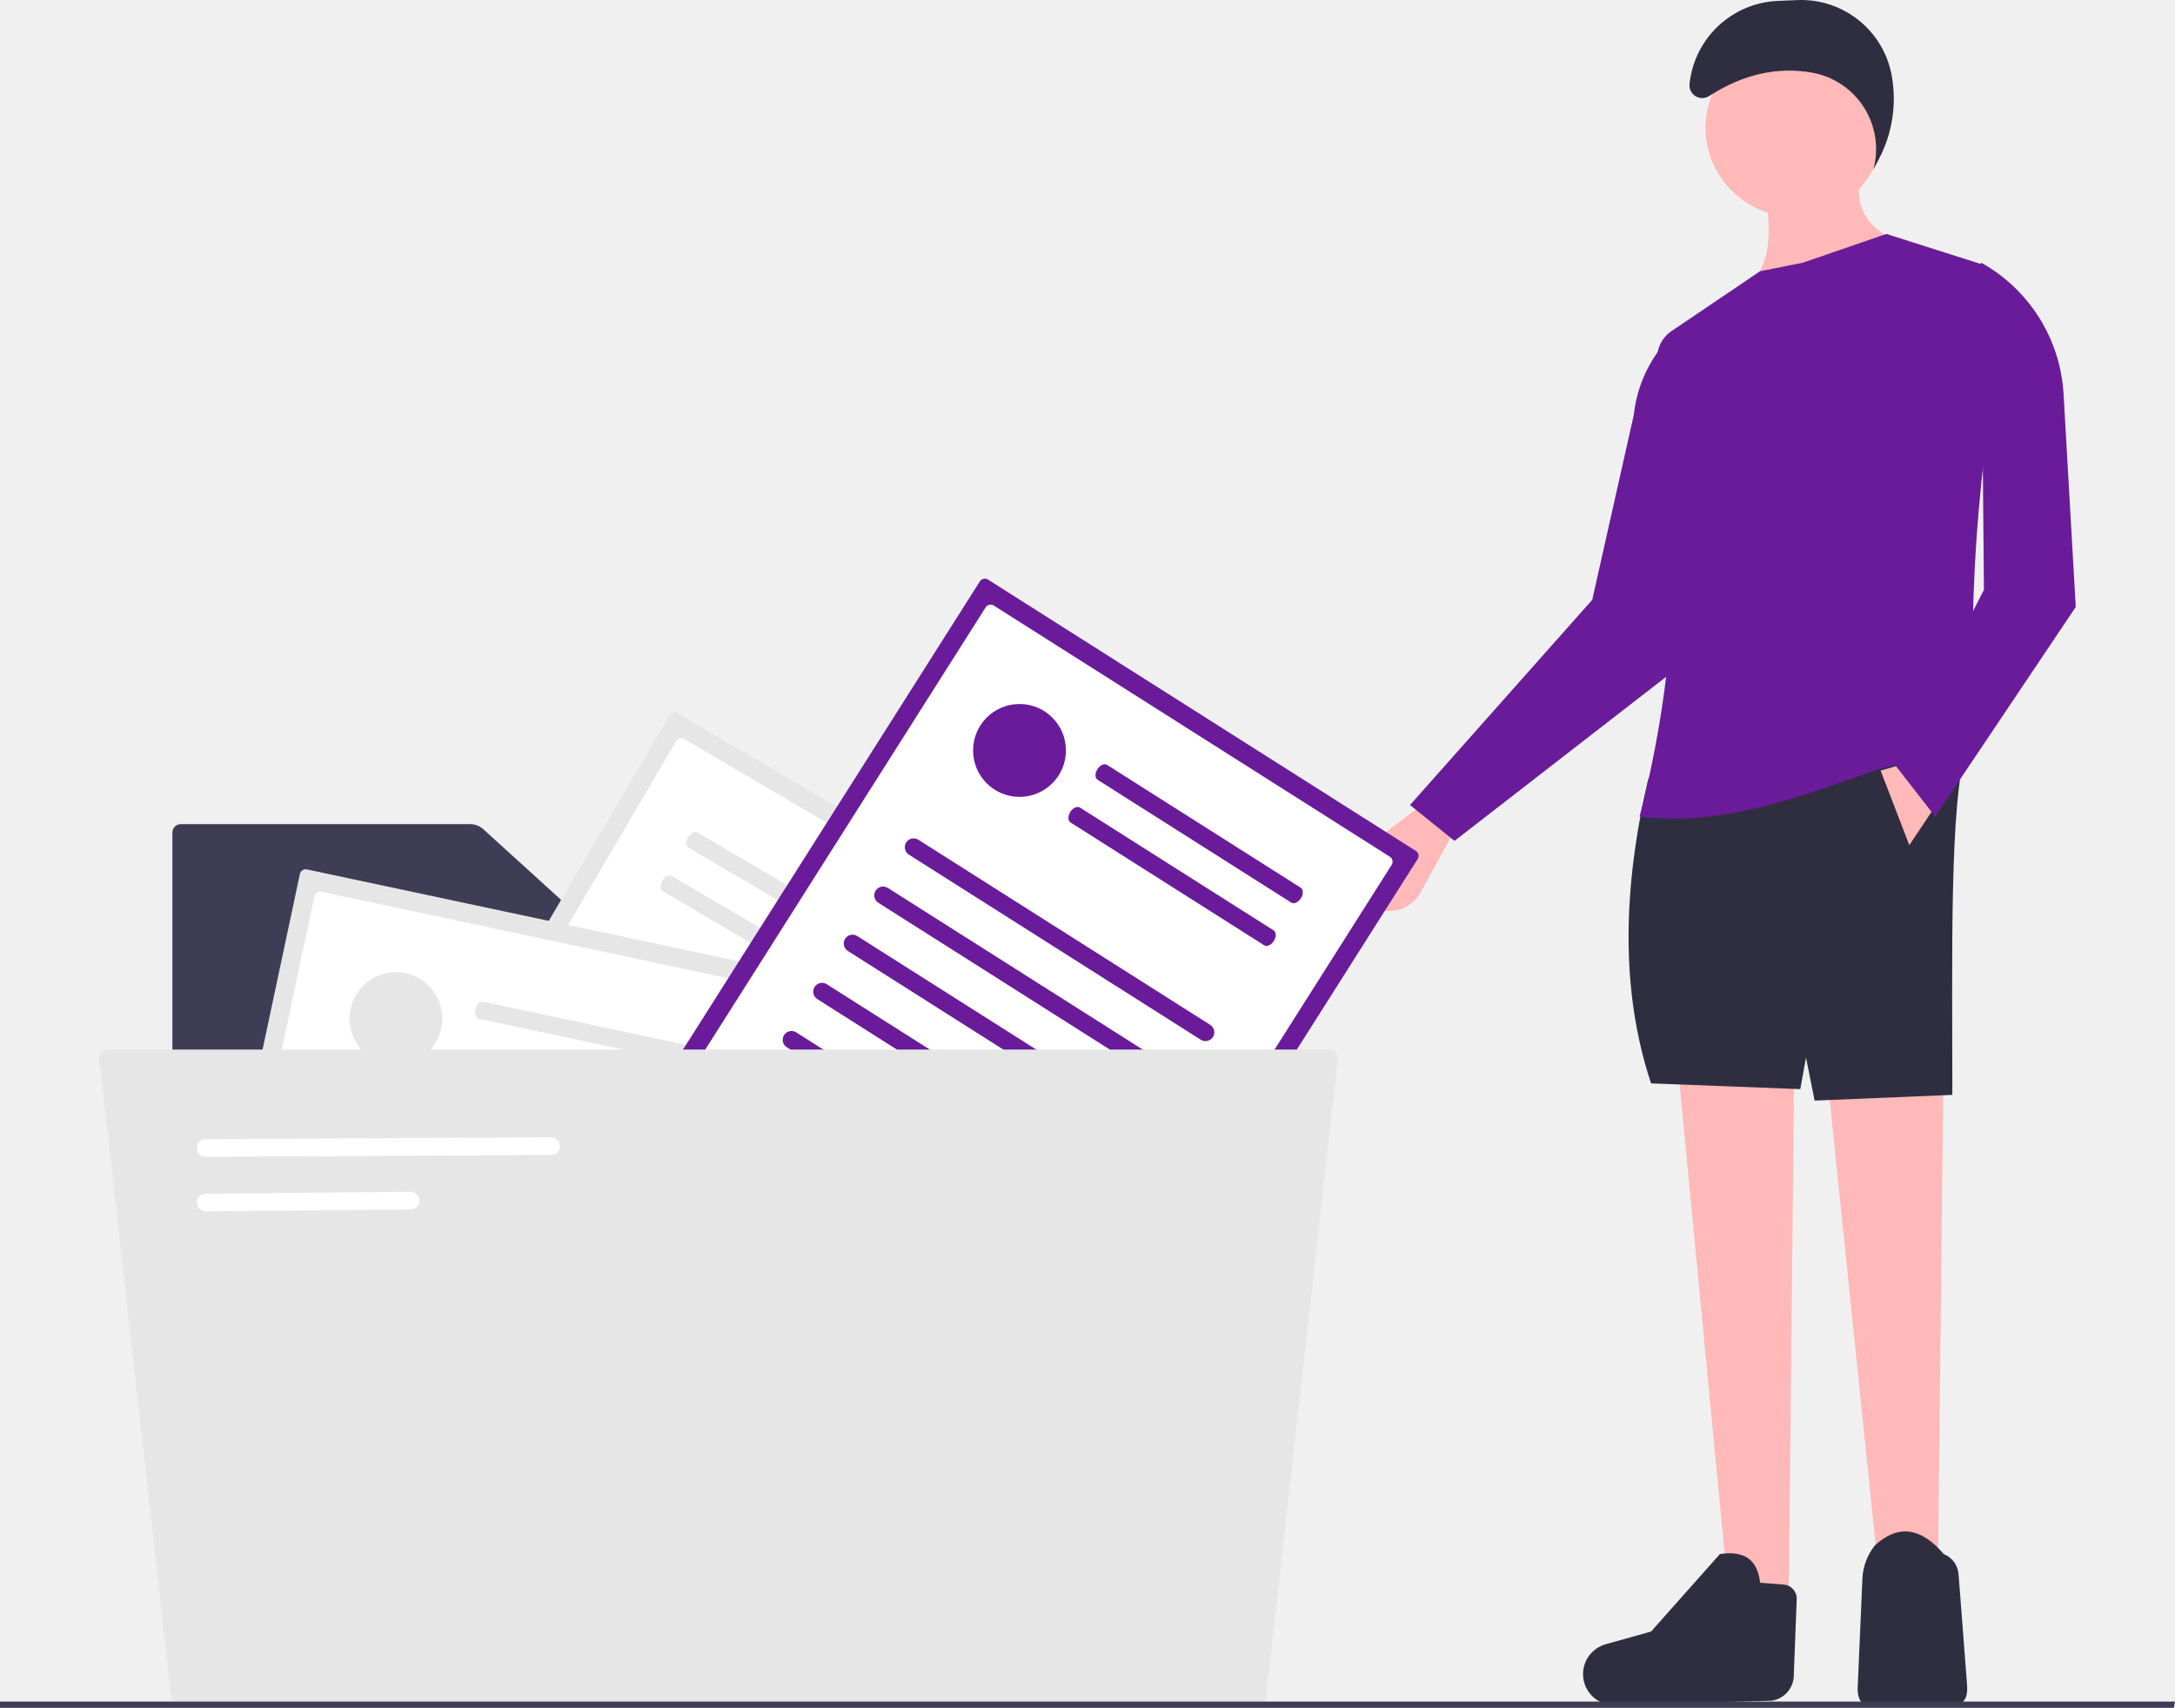
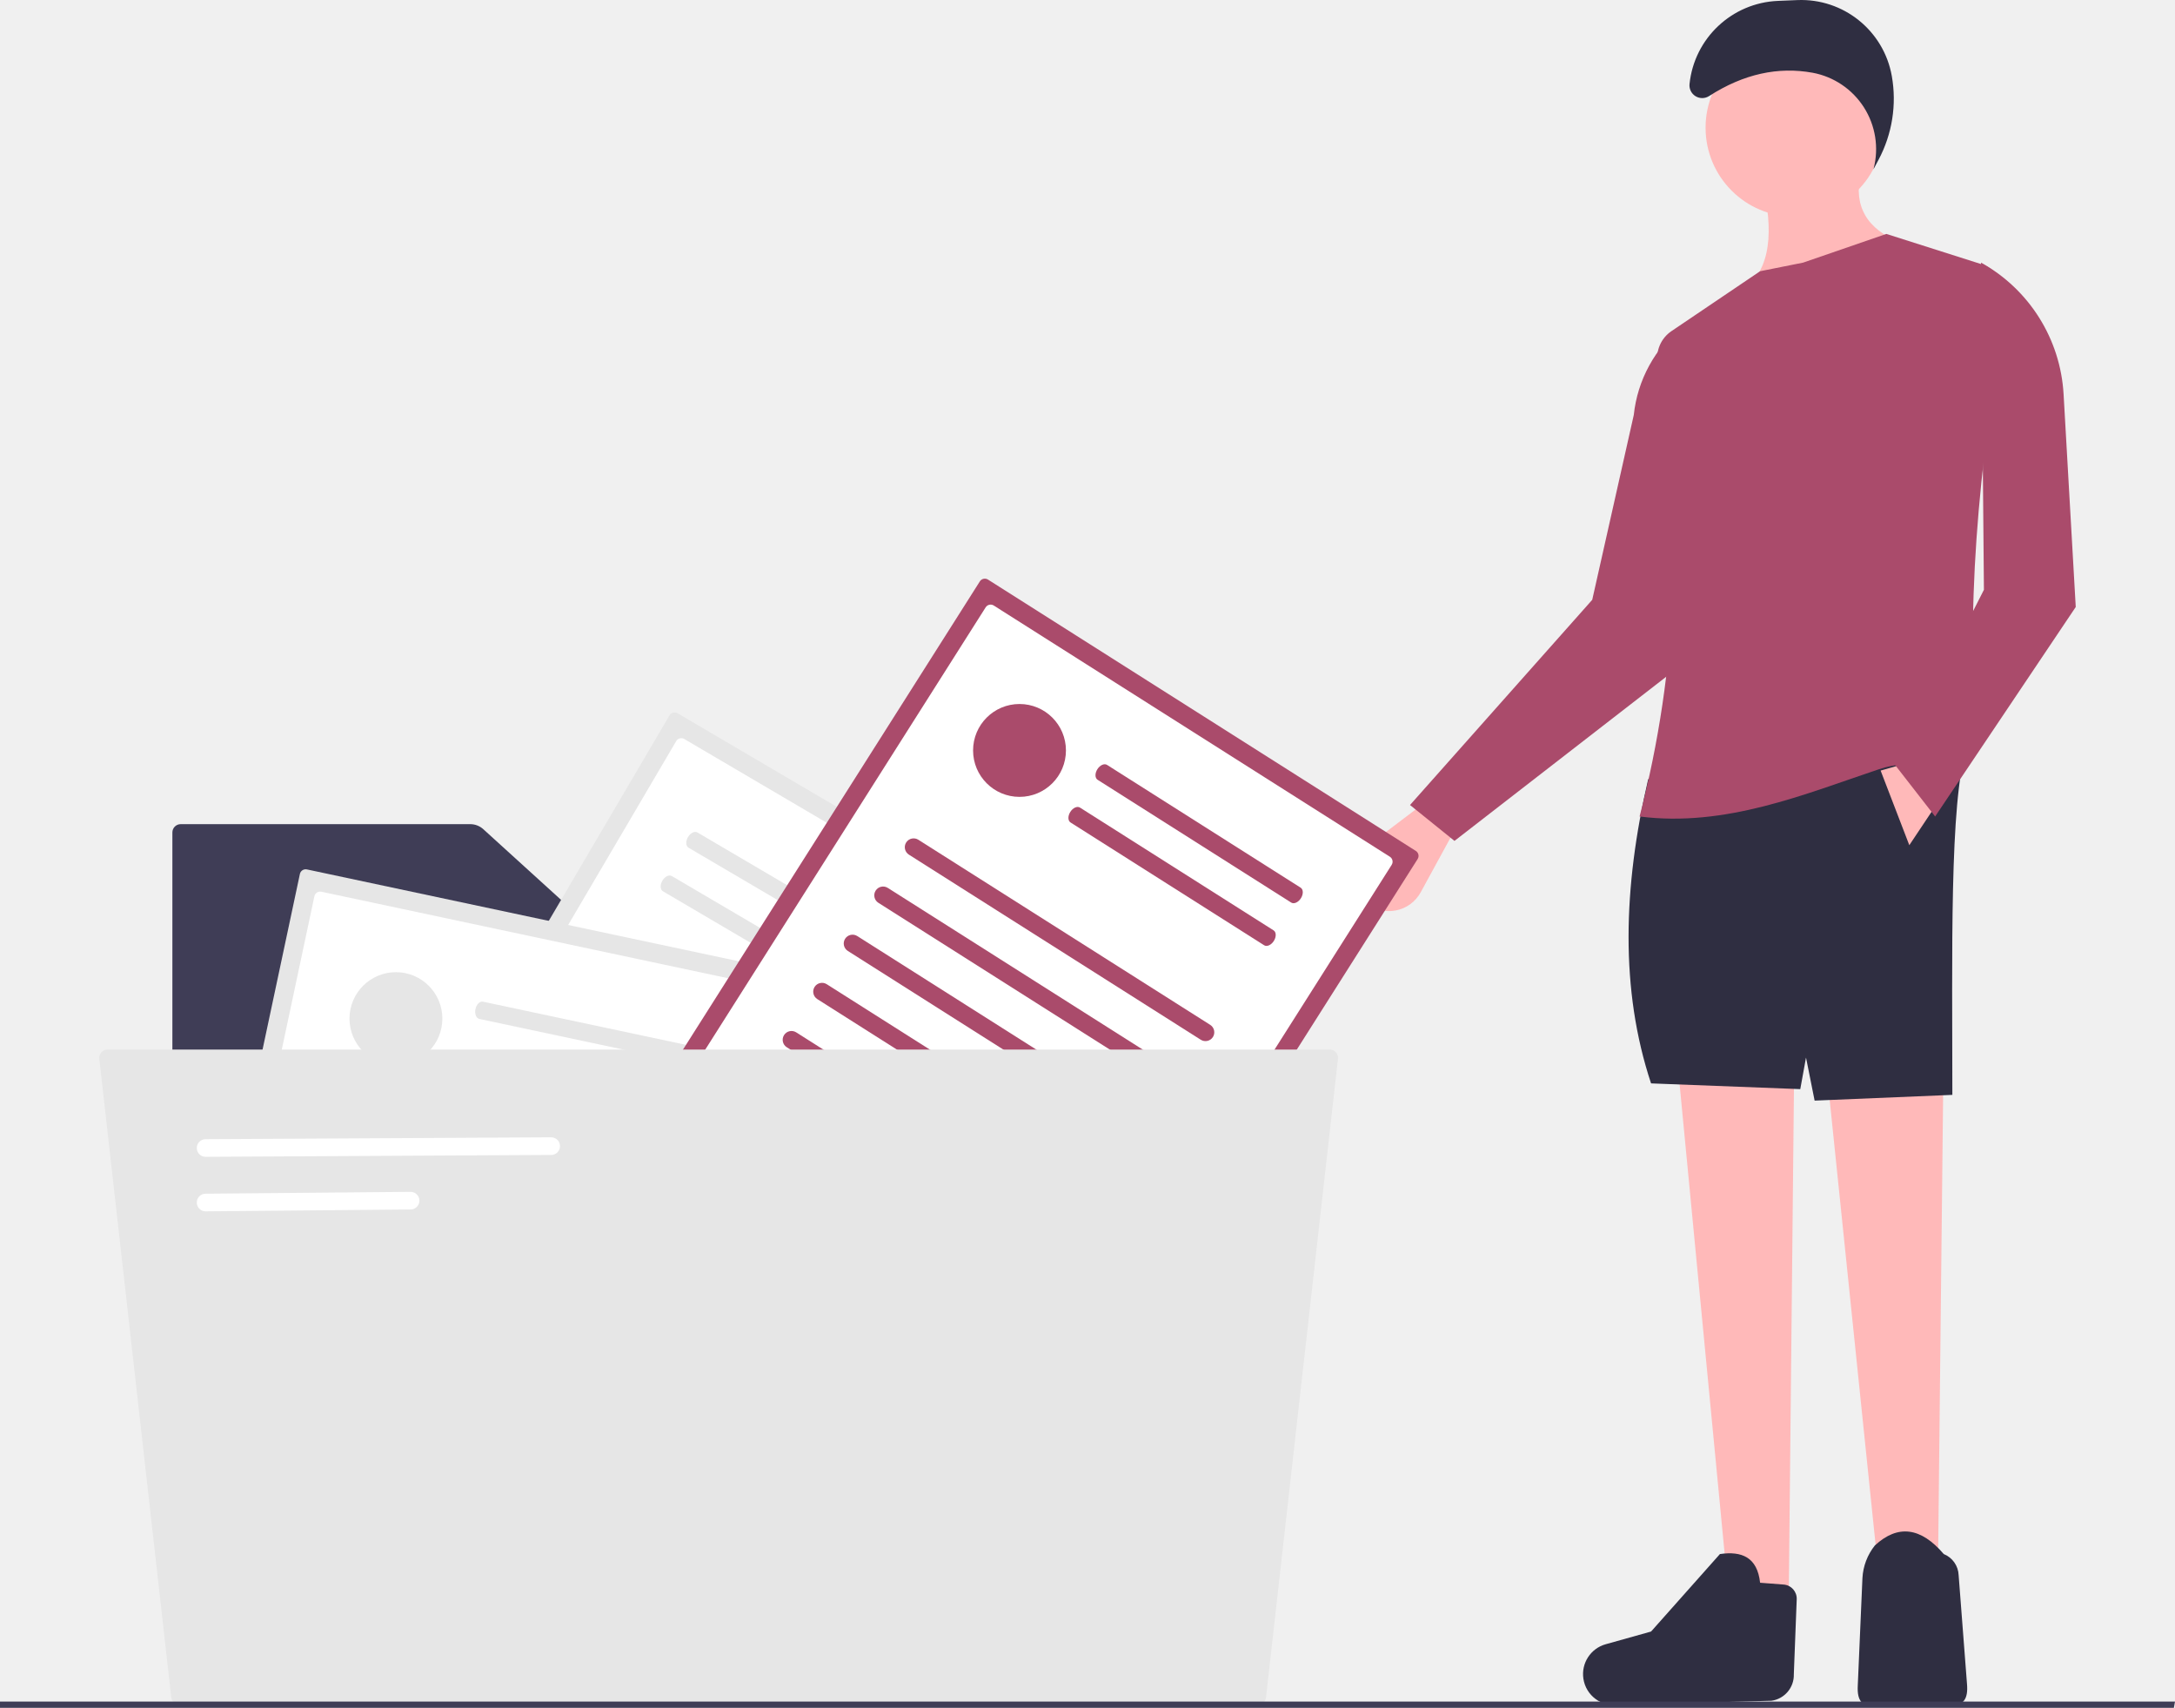
<svg xmlns="http://www.w3.org/2000/svg" id="b422ff3f-53cc-4ffe-bf25-56f303d2d1de" data-name="Layer 1" width="757.964" height="595.094" viewBox="0 0 757.964 595.094">
  <path d="M283.983,439.629a2.895,2.895,0,0,0-2.892,2.892V741.569a2.896,2.896,0,0,0,2.892,2.893h374.946a2.895,2.895,0,0,0,2.892-2.893V490.525a2.895,2.895,0,0,0-2.892-2.893H443.735a8.765,8.765,0,0,1-5.907-2.282l-48.379-43.958a6.77,6.77,0,0,0-4.562-1.763Z" transform="translate(-221.018 -152.4528)" fill="#3f3d56" />
  <path d="M457.147,400.985a2.051,2.051,0,0,0-2.804.728l-111.036,188.949a2.051,2.051,0,0,0,.728,2.804l152.219,89.452a2.051,2.051,0,0,0,2.804-.728l111.036-188.949a2.051,2.051,0,0,0-.728-2.804Z" transform="translate(-221.018 -152.4528)" fill="#e6e6e6" />
  <path d="M459.477,409.956a2.051,2.051,0,0,0-2.804.728L352.279,588.332a2.051,2.051,0,0,0,.728,2.804L493.924,673.945a2.051,2.051,0,0,0,2.804-.728L601.123,495.57a2.051,2.051,0,0,0-.728-2.804Z" transform="translate(-221.018 -152.4528)" fill="#fff" />
  <path d="M432.852,497.712l103.834,61.018a3.072,3.072,0,1,0,3.113-5.298L435.965,492.414a3.072,3.072,0,1,0-3.113,5.298Z" transform="translate(-221.018 -152.4528)" fill="#e6e6e6" />
  <path d="M460.965,447.832l68.886,40.481c.971.57,2.454-.153,3.314-1.616s.77-3.111-.201-3.682l-68.886-40.481c-.971-.57-2.454.153-3.314,1.616S459.994,447.261,460.965,447.832Z" transform="translate(-221.018 -152.4528)" fill="#e6e6e6" />
  <path d="M452.041,463.018l68.886,40.481c.971.57,2.454-.153,3.314-1.616s.77-3.111-.201-3.682l-68.886-40.481c-.971-.57-2.454.153-3.314,1.616S451.07,462.448,452.041,463.018Z" transform="translate(-221.018 -152.4528)" fill="#e6e6e6" />
  <path d="M422.786,514.841,526.62,575.859a3.072,3.072,0,0,0,3.113-5.298L425.9,509.543a3.072,3.072,0,0,0-3.113,5.298Z" transform="translate(-221.018 -152.4528)" fill="#e6e6e6" />
  <path d="M412.72,531.97,516.554,592.988a3.072,3.072,0,0,0,3.113-5.298L415.834,526.672a3.072,3.072,0,1,0-3.113,5.298Z" transform="translate(-221.018 -152.4528)" fill="#e6e6e6" />
  <path d="M402.655,549.099l103.834,61.018a3.072,3.072,0,0,0,3.113-5.298L405.768,543.801a3.072,3.072,0,1,0-3.113,5.298Z" transform="translate(-221.018 -152.4528)" fill="#e6e6e6" />
  <path d="M392.589,566.228l103.834,61.018a3.072,3.072,0,1,0,3.113-5.298L395.702,560.93a3.072,3.072,0,0,0-3.113,5.298Z" transform="translate(-221.018 -152.4528)" fill="#e6e6e6" />
  <path d="M382.523,583.357,486.356,644.375a3.072,3.072,0,0,0,3.113-5.298L385.636,578.059a3.072,3.072,0,1,0-3.113,5.298Z" transform="translate(-221.018 -152.4528)" fill="#e6e6e6" />
  <circle cx="330.361" cy="355.401" r="16.181" fill="#e6e6e6" />
  <path d="M503.889,539.457" transform="translate(-221.018 -152.4528)" fill="#e6e6e6" />
  <path d="M327.962,455.4a2.051,2.051,0,0,0-2.43,1.577L279.939,671.342a2.051,2.051,0,0,0,1.577,2.43l172.693,36.73a2.051,2.051,0,0,0,2.43-1.577l45.593-214.364a2.051,2.051,0,0,0-1.577-2.43Z" transform="translate(-221.018 -152.4528)" fill="#e6e6e6" />
  <path d="M333.009,463.174a2.051,2.051,0,0,0-2.43,1.577L287.713,666.294a2.051,2.051,0,0,0,1.577,2.43L449.162,702.727a2.051,2.051,0,0,0,2.43-1.577l42.866-201.542a2.051,2.051,0,0,0-1.577-2.43Z" transform="translate(-221.018 -152.4528)" fill="#fff" />
  <path d="M453.298,579.902l-117.8-25.055a3.072,3.072,0,1,1,1.278-6.01l117.8,25.055a3.072,3.072,0,1,1-1.278,6.01Z" transform="translate(-221.018 -152.4528)" fill="#e6e6e6" />
  <path d="M466.22,524.122l-78.152-16.622c-1.101-.234-1.708-1.769-1.355-3.429s1.532-2.815,2.633-2.581l78.152,16.622c1.101.234,1.708,1.769,1.355,3.429S467.321,524.356,466.22,524.122Z" transform="translate(-221.018 -152.4528)" fill="#e6e6e6" />
  <path d="M462.555,541.351l-78.152-16.622c-1.101-.234-1.708-1.769-1.355-3.429s1.532-2.815,2.633-2.581l78.152,16.622c1.101.234,1.708,1.769,1.355,3.429S463.656,541.585,462.555,541.351Z" transform="translate(-221.018 -152.4528)" fill="#e6e6e6" />
  <path d="M449.165,599.335l-117.8-25.055a3.072,3.072,0,0,1,1.278-6.01l117.8,25.055a3.072,3.072,0,1,1-1.278,6.01Z" transform="translate(-221.018 -152.4528)" fill="#e6e6e6" />
  <path d="M445.032,618.768l-117.8-25.055a3.072,3.072,0,0,1,1.278-6.01l117.8,25.055a3.072,3.072,0,1,1-1.278,6.01Z" transform="translate(-221.018 -152.4528)" fill="#e6e6e6" />
  <path d="M440.899,638.201l-117.8-25.055a3.072,3.072,0,1,1,1.278-6.01l117.8,25.055a3.072,3.072,0,0,1-1.278,6.01Z" transform="translate(-221.018 -152.4528)" fill="#e6e6e6" />
  <path d="M436.766,657.634l-117.8-25.055a3.072,3.072,0,1,1,1.278-6.01l117.8,25.055a3.072,3.072,0,1,1-1.278,6.01Z" transform="translate(-221.018 -152.4528)" fill="#e6e6e6" />
  <path d="M432.632,677.067l-117.8-25.055a3.072,3.072,0,0,1,1.278-6.01l117.8,25.055a3.072,3.072,0,1,1-1.278,6.01Z" transform="translate(-221.018 -152.4528)" fill="#e6e6e6" />
  <circle cx="137.976" cy="354.936" r="16.181" fill="#e6e6e6" />
  <path d="M372.706,562.761" transform="translate(-221.018 -152.4528)" fill="#e6e6e6" />
  <path d="M696.852,466.869l0,0a12.585,12.585,0,0,0,19.268-3.499l13.273-24.318-10.038-8.321-21.882,16.578A12.585,12.585,0,0,0,696.852,466.869Z" transform="translate(-221.018 -152.4528)" fill="#ffb9b9" />
-   <path d="M712.393,432.961l15.5,12.5,84.5-65.5-5-114v0a46.039,46.039,0,0,0-17.023,31.103l-14.477,64.397Z" transform="translate(-221.018 -152.4528)" fill="#6a1b9a" />
+   <path d="M712.393,432.961l15.5,12.5,84.5-65.5-5-114v0a46.039,46.039,0,0,0-17.023,31.103l-14.477,64.397Z" transform="translate(-221.018 -152.4528)" fill="#aa4b6b" />
  <polygon points="654.375 545.508 675.375 545.508 677.375 361.508 635.375 361.508 654.375 545.508" fill="#ffb9b9" />
  <polygon points="602.375 555.508 623.375 555.508 625.375 359.508 583.375 357.508 602.375 555.508" fill="#ffb9b9" />
  <path d="M796.393,529.961l52,2,2-11,3,15,48-2c-.008-48.636-1.046-102.377,5-121l-111,11C786.651,461.643,785.574,497.342,796.393,529.961Z" transform="translate(-221.018 -152.4528)" fill="#2f2e41" />
  <path d="M887.486,745.961h0c11.225,0,20.025,4.358,19.003-6.82l-2.907-37.798a8.263,8.263,0,0,0-5.189-7.382h0q-12-14.067-24-3h0a19.915,19.915,0,0,0-4.337,11.394l-1.628,37.54C867.866,750.806,876.561,745.961,887.486,745.961Z" transform="translate(-221.018 -152.4528)" fill="#2f2e41" />
  <path d="M784.977,746.491l53.372-1.413a9.047,9.047,0,0,0,7.799-9.235l1.006-26.081a4.937,4.937,0,0,0-4.552-5.17l-8.207-.631c-.973-8.93-6.41-11.096-14-10l-24,27-15.815,4.428a10.802,10.802,0,0,0-7.77,12.005v0A10.802,10.802,0,0,0,784.977,746.491Z" transform="translate(-221.018 -152.4528)" fill="#2f2e41" />
  <circle cx="625.375" cy="44.508" r="31" fill="#ffb9b9" />
  <path d="M830.393,251.961l53-15c-11.853-4.611-16.429-12.654-14-24h-35C838.893,230.054,838.911,244.002,830.393,251.961Z" transform="translate(-221.018 -152.4528)" fill="#ffb9b9" />
-   <path d="M792.393,436.961c29.911,3.823,57.469-7.759,83.5-16.5,11.752-3.946,23.59.173,34.5-6.5-4.718-46.467-.137-98.808,9.884-154.586a13.217,13.217,0,0,0-8.986-14.946l-32.897-10.467-29,10-15,3-30.888,20.87a11.292,11.292,0,0,0-4.808,11.28A370.22,370.22,0,0,1,792.393,436.961Z" transform="translate(-221.018 -152.4528)" fill="#6a1b9a" />
+   <path d="M792.393,436.961c29.911,3.823,57.469-7.759,83.5-16.5,11.752-3.946,23.59.173,34.5-6.5-4.718-46.467-.137-98.808,9.884-154.586a13.217,13.217,0,0,0-8.986-14.946l-32.897-10.467-29,10-15,3-30.888,20.87a11.292,11.292,0,0,0-4.808,11.28A370.22,370.22,0,0,1,792.393,436.961Z" transform="translate(-221.018 -152.4528)" fill="#aa4b6b" />
  <polygon points="655.375 268.508 665.375 294.508 675.375 279.508 662.375 266.508 655.375 268.508" fill="#ffb9b9" />
  <path d="M816.646,185.908c12.053-7.736,24.073-10.284,36.063-8.107a27.082,27.082,0,0,1,21.26,33.37q-.037.145-.075.291l1.792-3.368a45.236,45.236,0,0,0,4.606-29.157v0A32.092,32.092,0,0,0,847.357,152.481l-6.745.281a32.332,32.332,0,0,0-30.814,28.977v0A4.443,4.443,0,0,0,816.646,185.908Z" transform="translate(-221.018 -152.4528)" fill="#2f2e41" />
-   <path d="M881.393,418.961l14,18,49-73-4.238-74.163a56.096,56.096,0,0,0-28.762-45.837l0,0,1,114Z" transform="translate(-221.018 -152.4528)" fill="#6a1b9a" />
-   <path d="M565.312,354.404a2.051,2.051,0,0,0-2.827.633L445.121,540.121a2.051,2.051,0,0,0,.633,2.827L594.859,637.498a2.051,2.051,0,0,0,2.827-.633L715.05,451.78a2.051,2.051,0,0,0-.633-2.827Z" transform="translate(-221.018 -152.4528)" fill="#6a1b9a" />
+   <path d="M881.393,418.961l14,18,49-73-4.238-74.163a56.096,56.096,0,0,0-28.762-45.837l0,0,1,114Z" transform="translate(-221.018 -152.4528)" fill="#aa4b6b" />
+   <path d="M565.312,354.404a2.051,2.051,0,0,0-2.827.633L445.121,540.121a2.051,2.051,0,0,0,.633,2.827L594.859,637.498a2.051,2.051,0,0,0,2.827-.633L715.05,451.78a2.051,2.051,0,0,0-.633-2.827Z" transform="translate(-221.018 -152.4528)" fill="#aa4b6b" />
  <path d="M567.337,363.449a2.051,2.051,0,0,0-2.827.633L454.166,538.096a2.051,2.051,0,0,0,.633,2.827l138.035,87.53a2.051,2.051,0,0,0,2.827-.633L706.005,453.805a2.051,2.051,0,0,0-.633-2.827Z" transform="translate(-221.018 -152.4528)" fill="#fff" />
-   <path d="M639.469,514.75,537.759,450.254a3.072,3.072,0,0,1,3.291-5.189L642.759,509.56a3.072,3.072,0,1,1-3.291,5.189Z" transform="translate(-221.018 -152.4528)" fill="#6a1b9a" />
-   <path d="M670.999,466.957l-67.478-42.788c-.951-.603-.985-2.253-.076-3.686s2.416-2.106,3.367-1.503l67.478,42.788c.951.603.985,2.253.076,3.686S671.95,467.559,670.999,466.957Z" transform="translate(-221.018 -152.4528)" fill="#6a1b9a" />
-   <path d="M661.566,481.832l-67.478-42.788c-.951-.603-.985-2.253-.076-3.686s2.416-2.106,3.367-1.503l67.478,42.788c.951.603.985,2.253.076,3.686S662.517,482.435,661.566,481.832Z" transform="translate(-221.018 -152.4528)" fill="#6a1b9a" />
-   <path d="M628.829,531.528,527.119,467.033a3.072,3.072,0,0,1,3.291-5.189l101.71,64.496a3.072,3.072,0,0,1-3.291,5.189Z" transform="translate(-221.018 -152.4528)" fill="#6a1b9a" />
-   <path d="M618.189,548.307,516.479,483.811a3.072,3.072,0,0,1,3.291-5.189L621.48,543.118a3.072,3.072,0,1,1-3.291,5.189Z" transform="translate(-221.018 -152.4528)" fill="#6a1b9a" />
-   <path d="M607.55,565.086,505.84,500.59a3.072,3.072,0,1,1,3.291-5.189l101.71,64.496a3.072,3.072,0,0,1-3.291,5.189Z" transform="translate(-221.018 -152.4528)" fill="#6a1b9a" />
-   <path d="M596.91,581.864,495.2,517.369a3.072,3.072,0,0,1,3.291-5.189l101.71,64.496a3.072,3.072,0,0,1-3.291,5.189Z" transform="translate(-221.018 -152.4528)" fill="#6a1b9a" />
-   <path d="M586.271,598.643,484.561,534.147a3.072,3.072,0,1,1,3.291-5.189l101.71,64.496a3.072,3.072,0,1,1-3.291,5.189Z" transform="translate(-221.018 -152.4528)" fill="#6a1b9a" />
-   <circle cx="355.288" cy="261.49" r="16.181" fill="#6a1b9a" />
+   <path d="M639.469,514.75,537.759,450.254a3.072,3.072,0,0,1,3.291-5.189L642.759,509.56a3.072,3.072,0,1,1-3.291,5.189Z" transform="translate(-221.018 -152.4528)" fill="#aa4b6b" />
+   <path d="M670.999,466.957l-67.478-42.788c-.951-.603-.985-2.253-.076-3.686s2.416-2.106,3.367-1.503l67.478,42.788c.951.603.985,2.253.076,3.686S671.95,467.559,670.999,466.957Z" transform="translate(-221.018 -152.4528)" fill="#aa4b6b" />
+   <path d="M661.566,481.832l-67.478-42.788c-.951-.603-.985-2.253-.076-3.686s2.416-2.106,3.367-1.503l67.478,42.788c.951.603.985,2.253.076,3.686S662.517,482.435,661.566,481.832Z" transform="translate(-221.018 -152.4528)" fill="#aa4b6b" />
+   <path d="M628.829,531.528,527.119,467.033a3.072,3.072,0,0,1,3.291-5.189l101.71,64.496a3.072,3.072,0,0,1-3.291,5.189Z" transform="translate(-221.018 -152.4528)" fill="#aa4b6b" />
+   <path d="M618.189,548.307,516.479,483.811a3.072,3.072,0,0,1,3.291-5.189L621.48,543.118a3.072,3.072,0,1,1-3.291,5.189Z" transform="translate(-221.018 -152.4528)" fill="#aa4b6b" />
+   <path d="M607.55,565.086,505.84,500.59a3.072,3.072,0,1,1,3.291-5.189l101.71,64.496a3.072,3.072,0,0,1-3.291,5.189Z" transform="translate(-221.018 -152.4528)" fill="#aa4b6b" />
+   <path d="M596.91,581.864,495.2,517.369a3.072,3.072,0,0,1,3.291-5.189l101.71,64.496a3.072,3.072,0,0,1-3.291,5.189Z" transform="translate(-221.018 -152.4528)" fill="#aa4b6b" />
+   <path d="M586.271,598.643,484.561,534.147a3.072,3.072,0,1,1,3.291-5.189l101.71,64.496a3.072,3.072,0,1,1-3.291,5.189Z" transform="translate(-221.018 -152.4528)" fill="#aa4b6b" />
+   <circle cx="355.288" cy="261.49" r="16.181" fill="#aa4b6b" />
  <path d="M569.884,470.625" transform="translate(-221.018 -152.4528)" fill="#e6e6e6" />
  <path d="M258.499,518.175a2.892,2.892,0,0,0-2.874,3.216l25.071,222.502a2.89,2.89,0,0,0,2.874,2.568H659.342a2.89,2.89,0,0,0,2.874-2.568l25.07-222.502a2.893,2.893,0,0,0-.717-2.251,2.859,2.859,0,0,0-2.156-.965Z" transform="translate(-221.018 -152.4528)" fill="#e6e6e6" />
  <path d="M292.685,555.545l120.433-.652a3.072,3.072,0,0,0-.033-6.145l-120.433.652a3.072,3.072,0,0,0,.033,6.145Z" transform="translate(-221.018 -152.4528)" fill="#fff" />
  <path d="M292.685,574.545l71.433-.652a3.072,3.072,0,0,0-.033-6.145l-71.433.652a3.072,3.072,0,0,0,.033,6.145Z" transform="translate(-221.018 -152.4528)" fill="#fff" />
  <polygon points="757.569 595.094 0 595.094 0 592.913 757.964 592.913 757.569 595.094" fill="#3f3d56" />
</svg>
